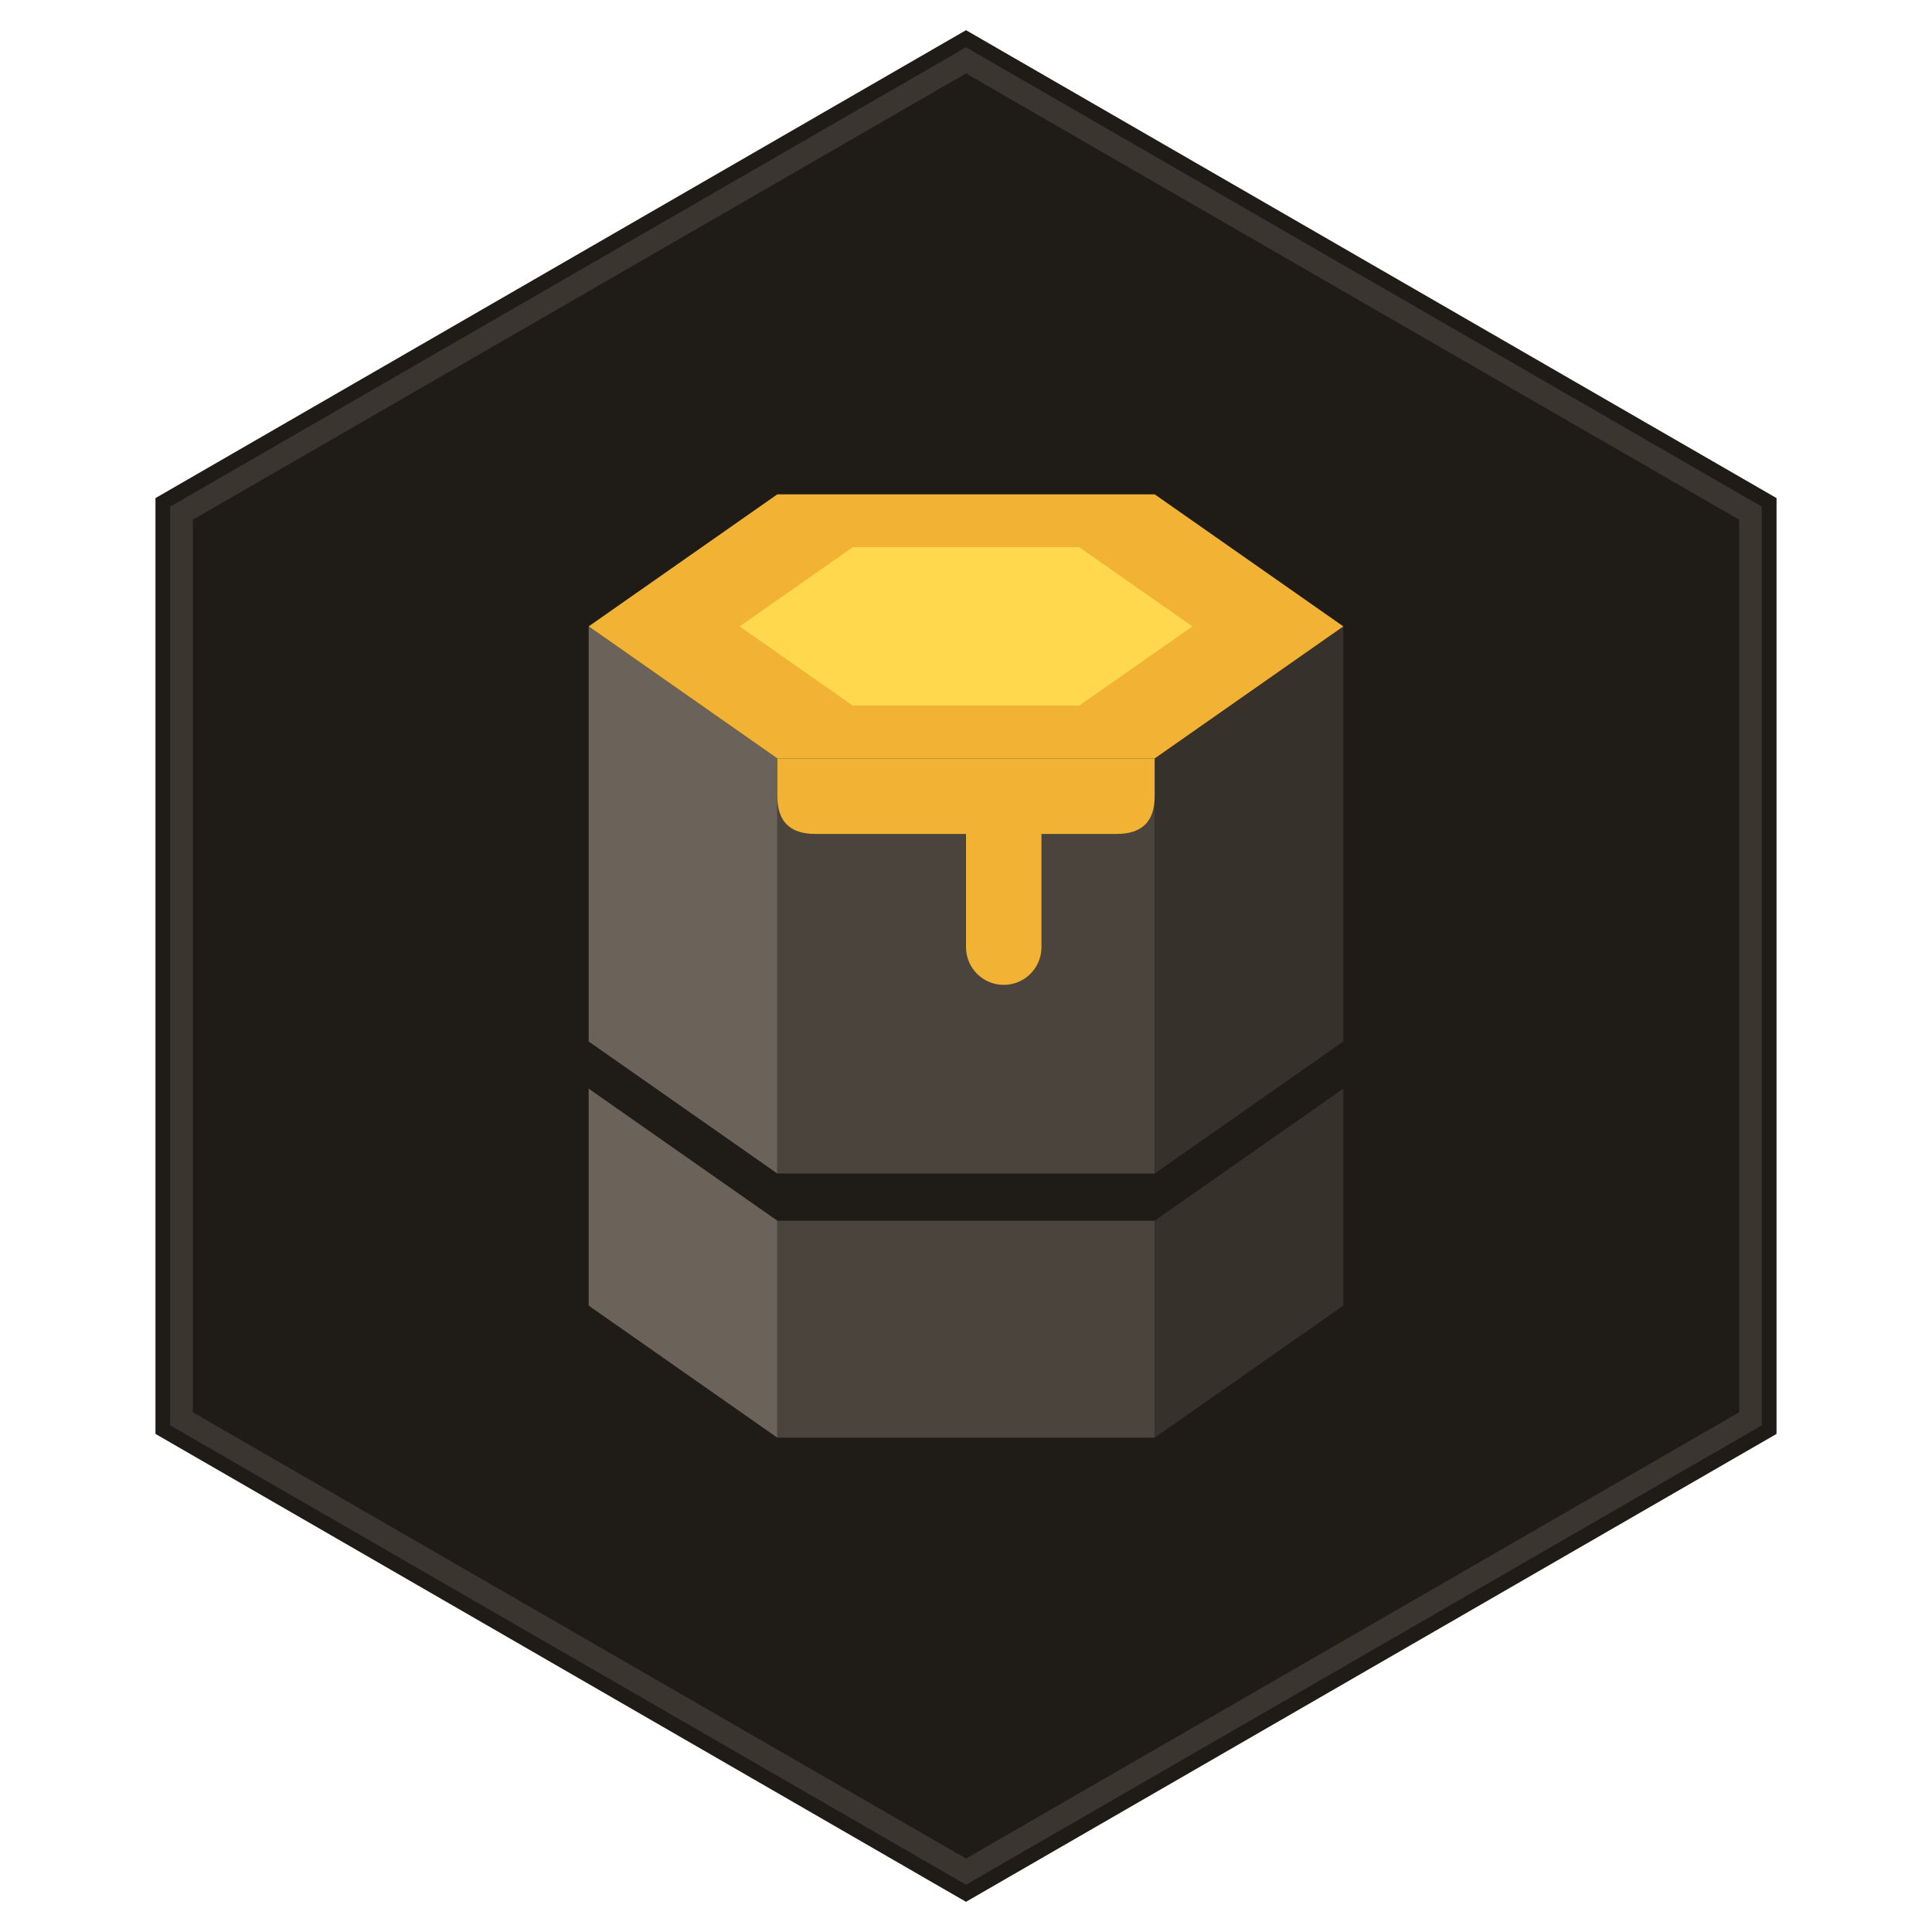
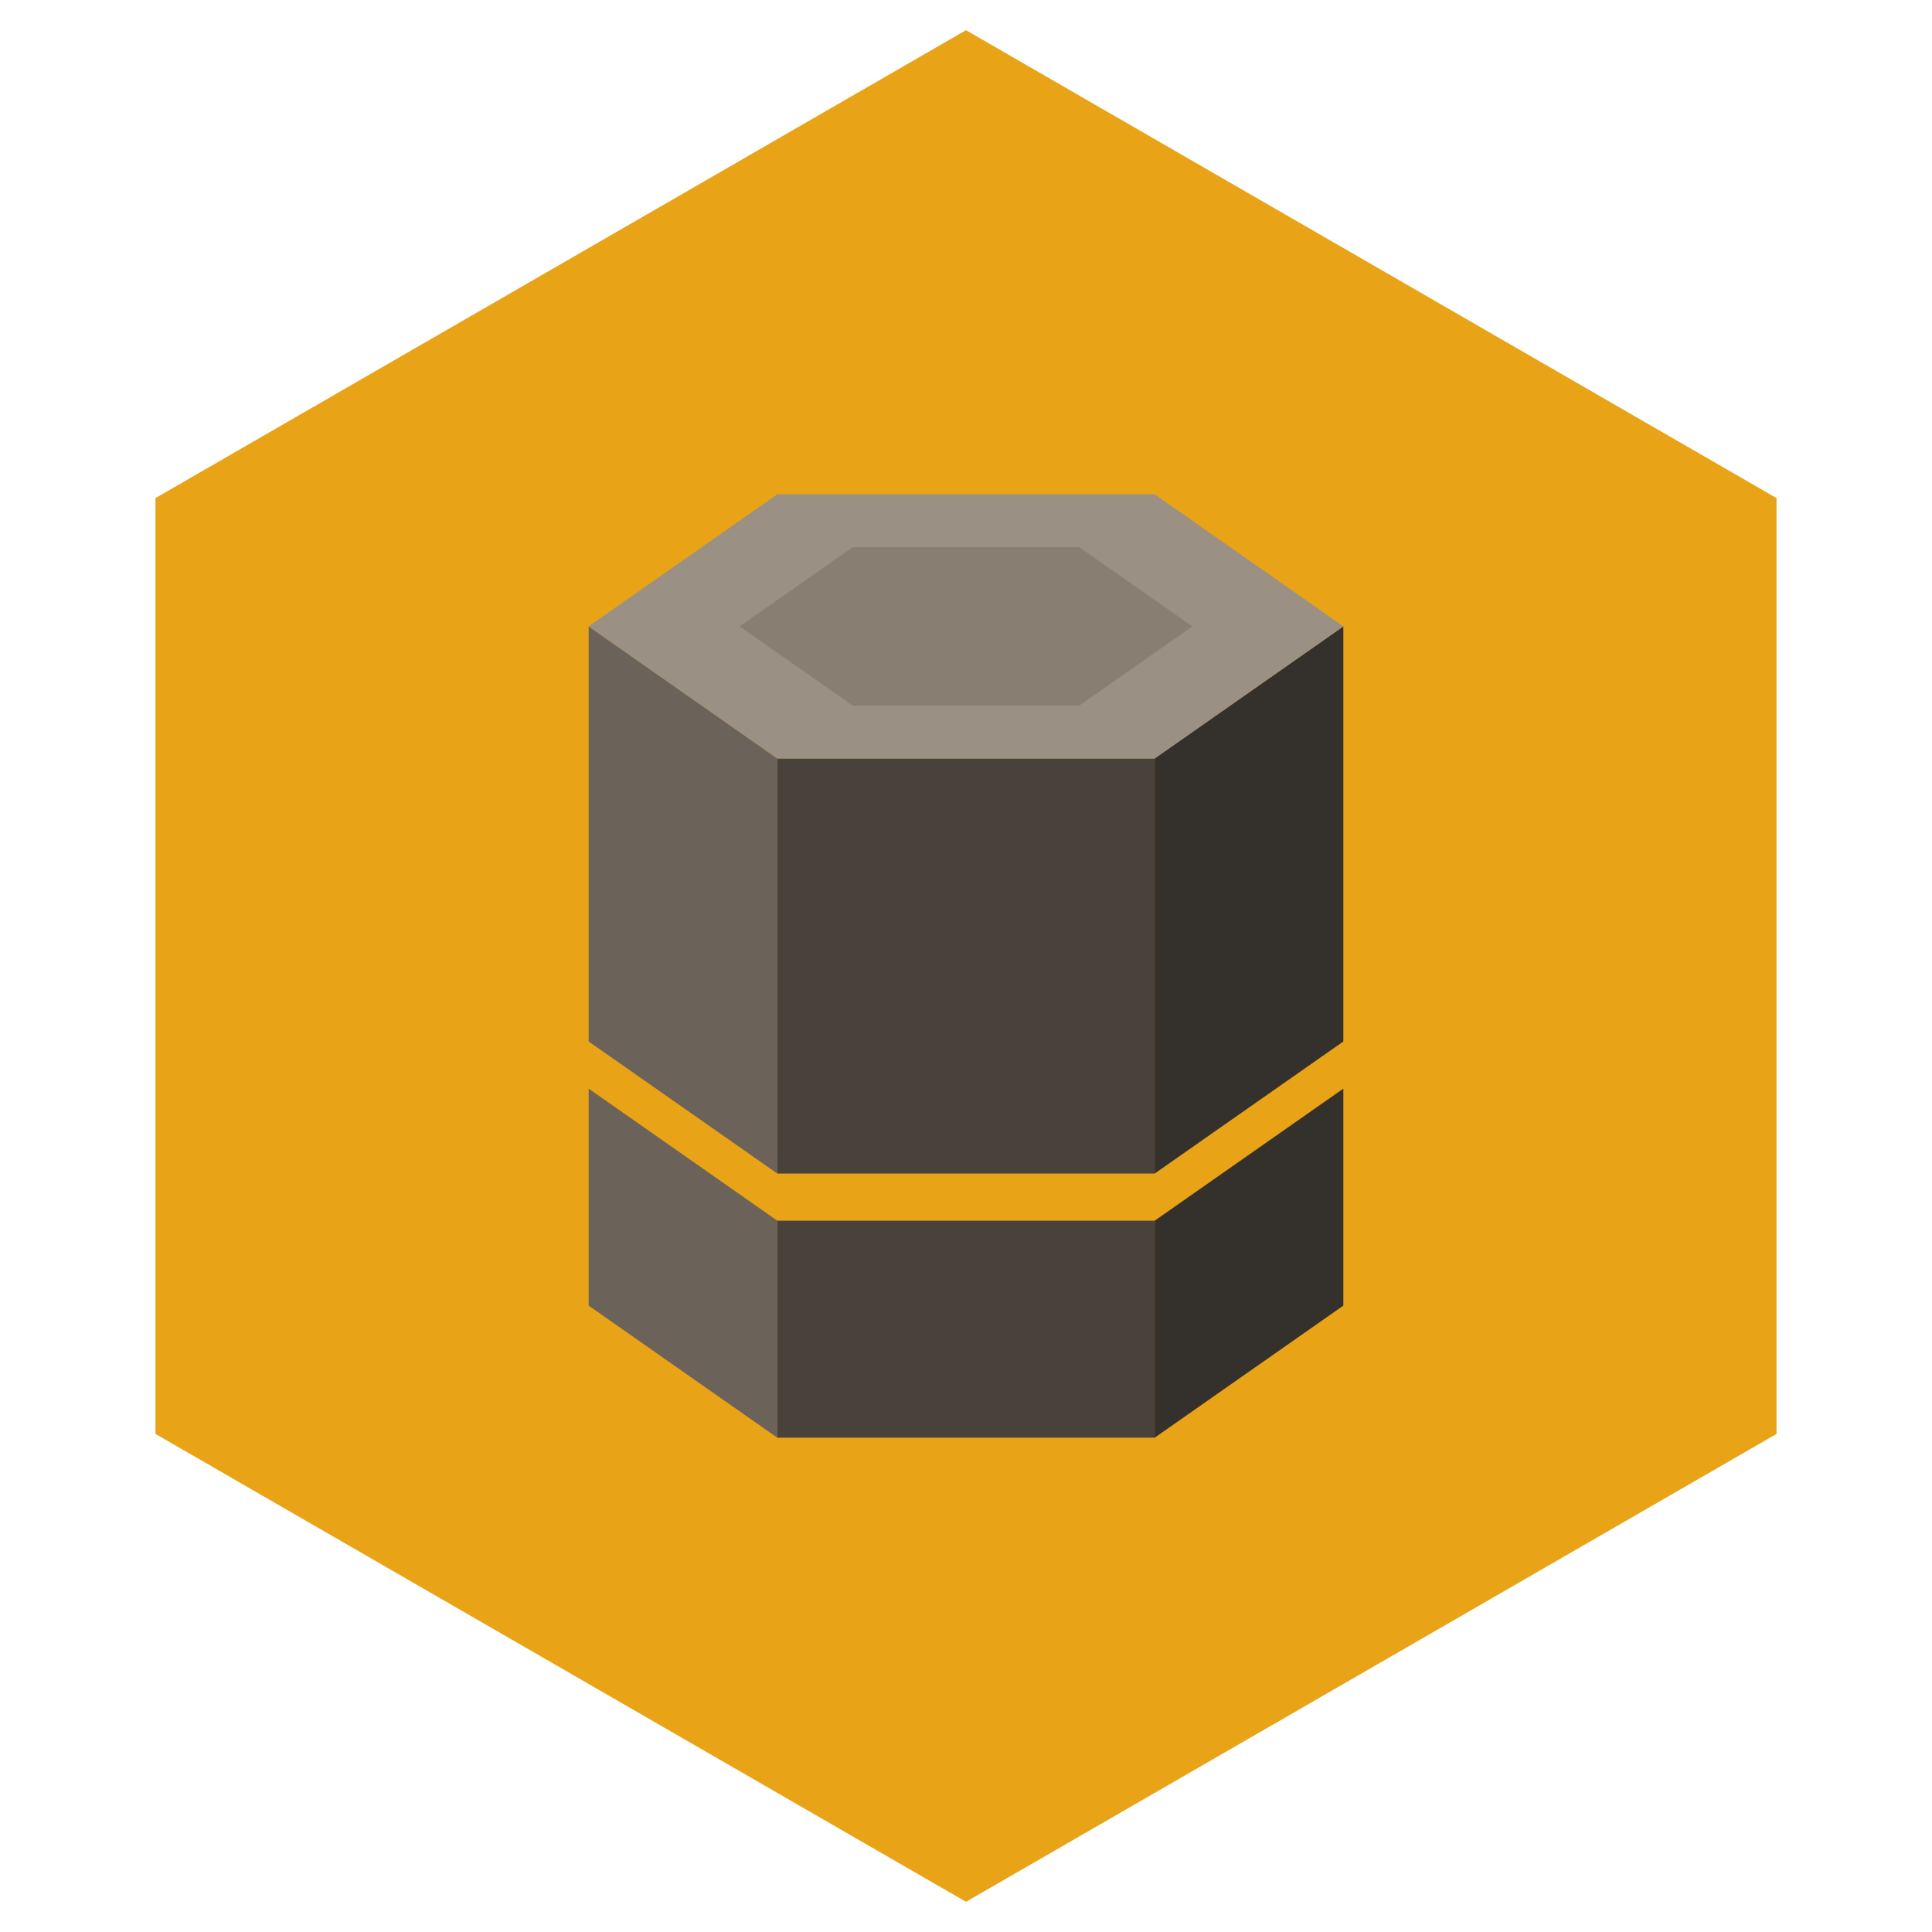
<svg xmlns="http://www.w3.org/2000/svg" viewBox="0 0 512 512" width="512" height="512">
-   <path fill="#1f1b16" d="M256 8 L470.8 132 V380 L256 504 L41.2 380 V132 Z" />
-   <path fill="none" stroke="#3a352f" stroke-width="6" d="M256 16 L463.9 136 V376 L256 496 L48.1 376 V136 Z" />
+   <path fill="#e8a317" d="M256 8 L470.8 132 V380 L256 504 L41.2 380 V132 Z" />
  <g transform="translate(96 96) scale(5)">
    <path fill="#6b6259" d="M12 14 L22 21 V43 L12 36 Z" />
-     <path fill="#4a443d" d="M22 21 H42 V43 H22 Z" />
-     <path fill="#36312b" d="M42 21 L52 14 V36 L42 43 Z" />
+     <path fill="#48423b" d="M22 21 H42 V43 H22 Z" />
+     <path fill="#34302b" d="M42 21 L52 14 V36 L42 43 Z" />
    <path fill="#6b6259" d="M12 38.5 L22 45.5 V57 L12 50 Z" />
-     <path fill="#4a443d" d="M22 45.5 H42 V57 H22 Z" />
-     <path fill="#36312b" d="M42 45.5 L52 38.5 V50 L42 57 Z" />
-     <path fill="#f2b233" d="M12 14 L22 7 H42 L52 14 L42 21 H22 Z" />
-     <path fill="#ffd84d" d="M20 14 L26 9.8 H38 L44 14 L38 18.2 H26 Z" />
-     <path fill="#f2b233" d="M22 21 H42 V23 Q42 25 40 25 H36 V31 A2 2 0 0 1 32 31 V25 H24 Q22 25 22 23 Z" />
+     <path fill="#48423b" d="M22 45.5 H42 V57 H22 Z" />
+     <path fill="#34302b" d="M42 45.5 L52 38.5 V50 L42 57 Z" />
+     <path fill="#9a9083" d="M12 14 L22 7 H42 L52 14 L42 21 H22 Z" />
+     <path fill="#887e72" d="M20 14 L26 9.8 H38 L44 14 L38 18.2 H26 Z" />
  </g>
</svg>
